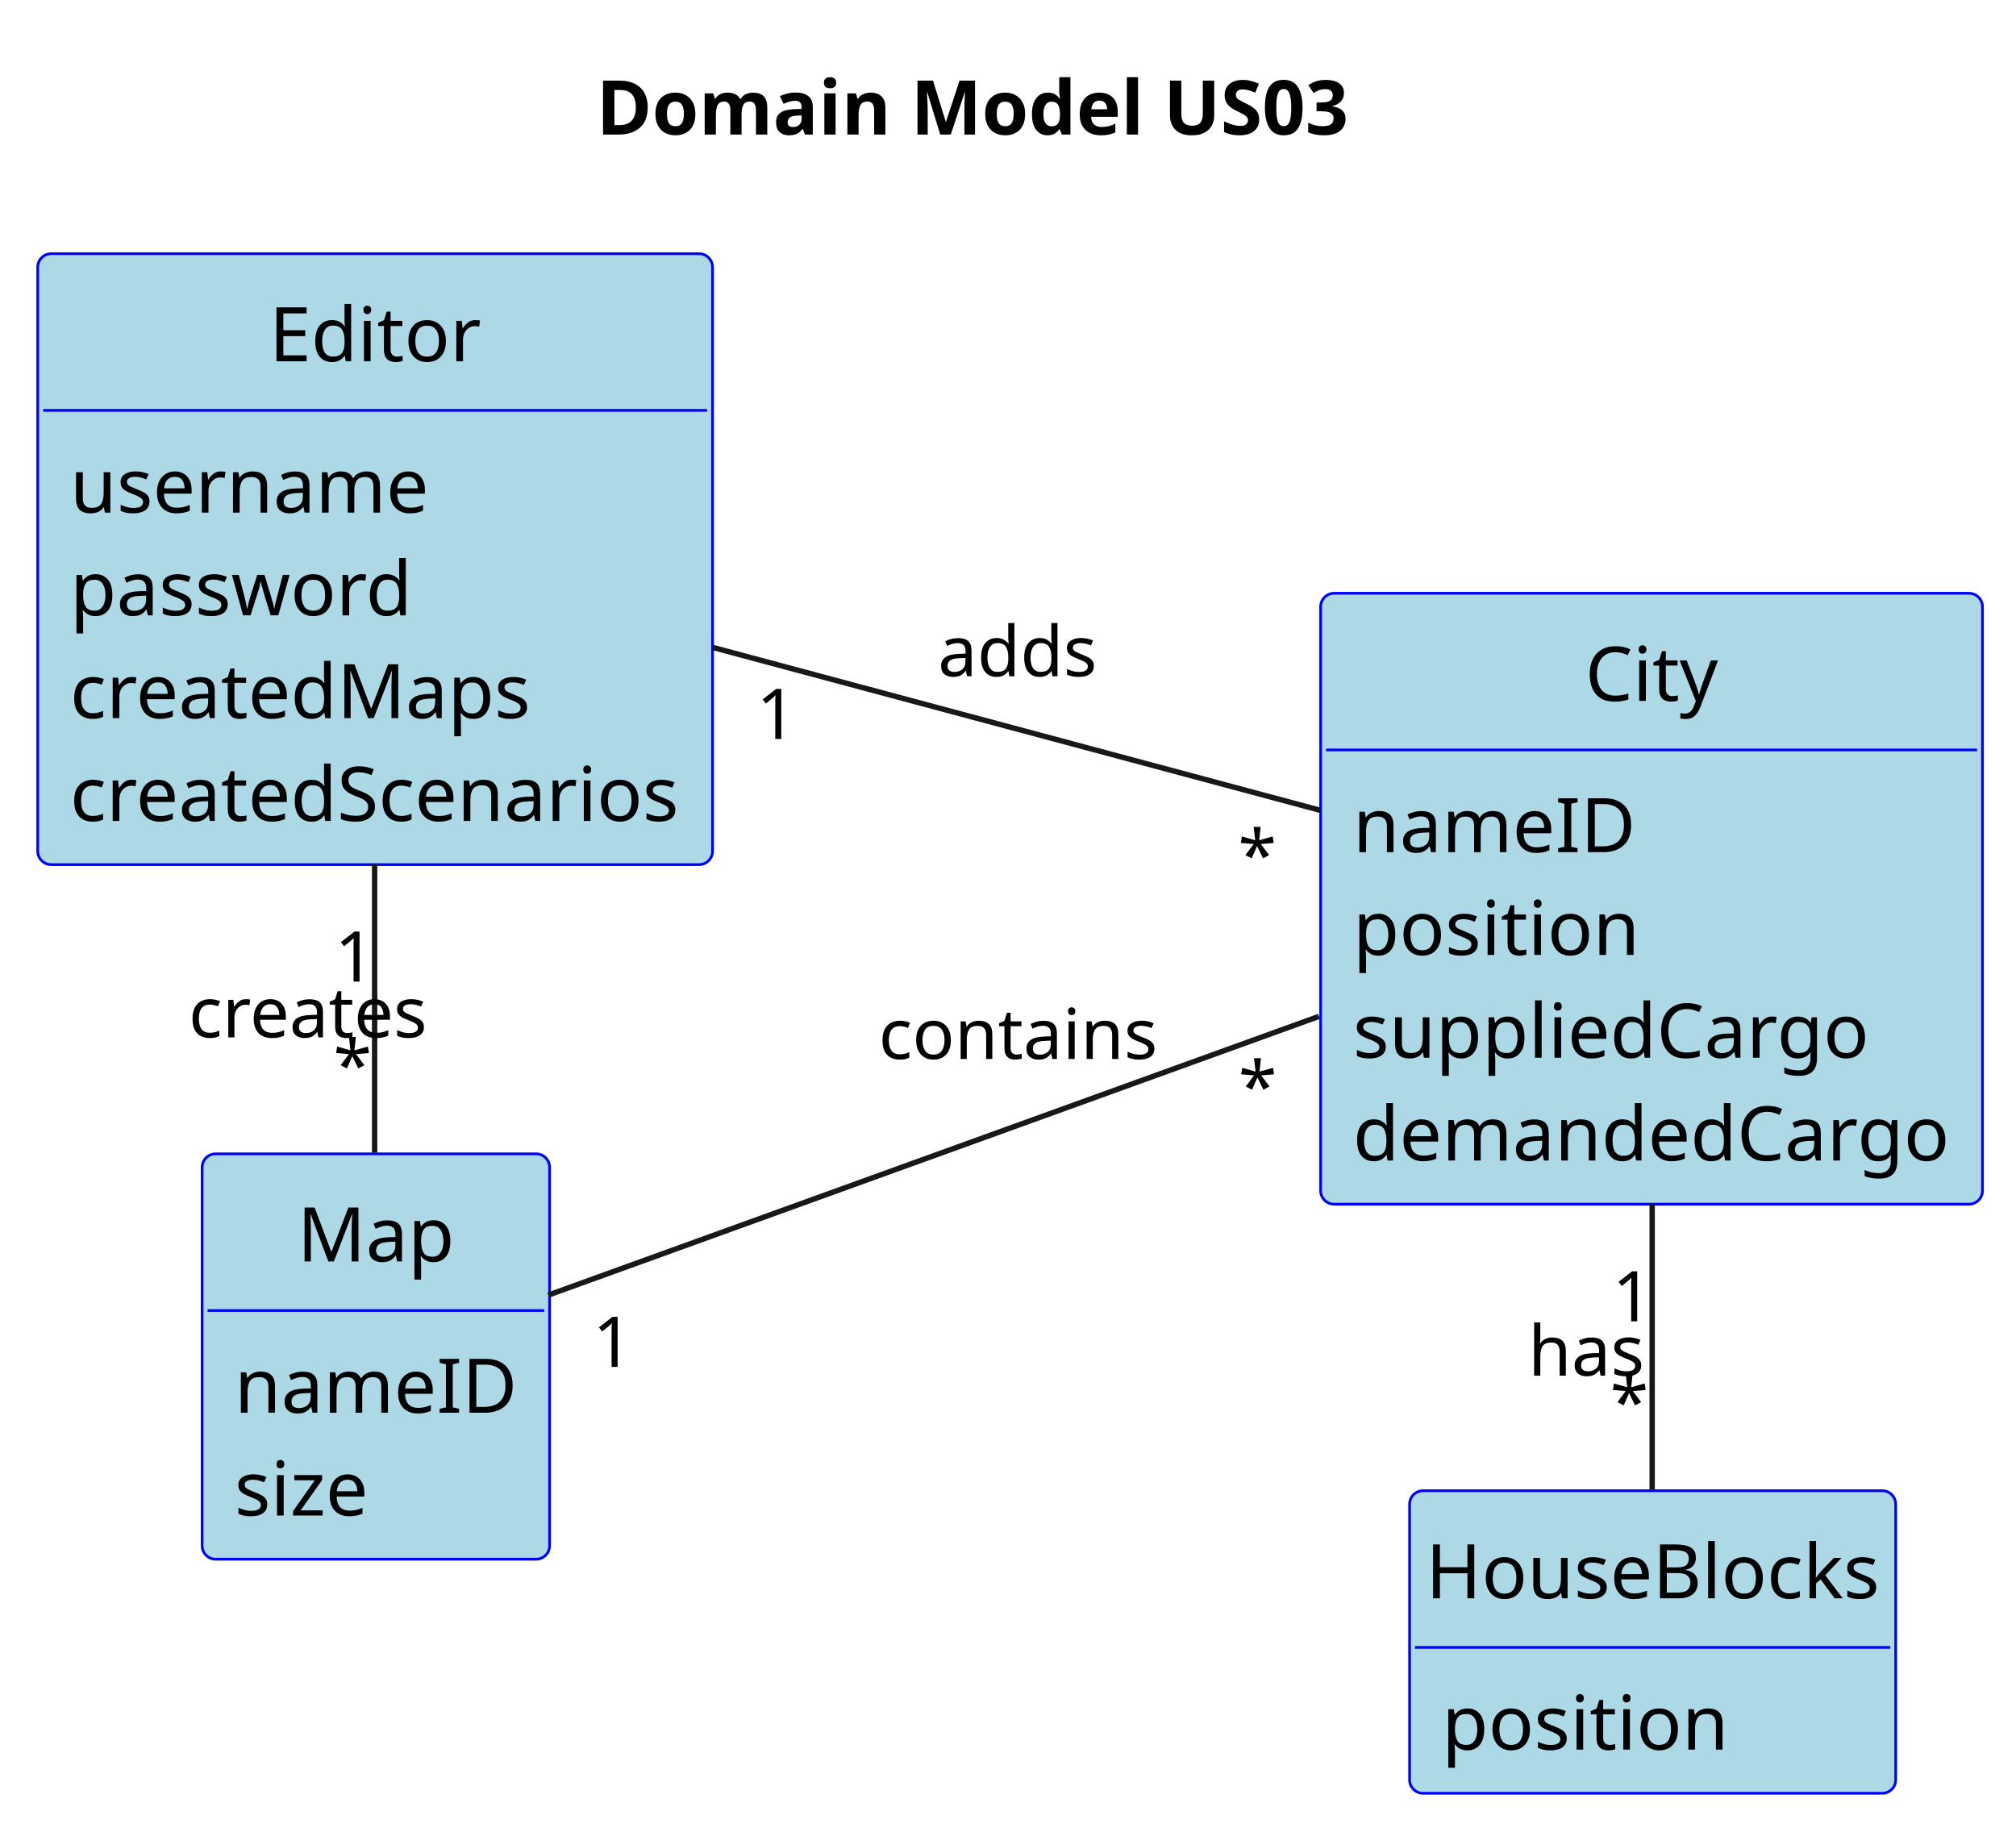
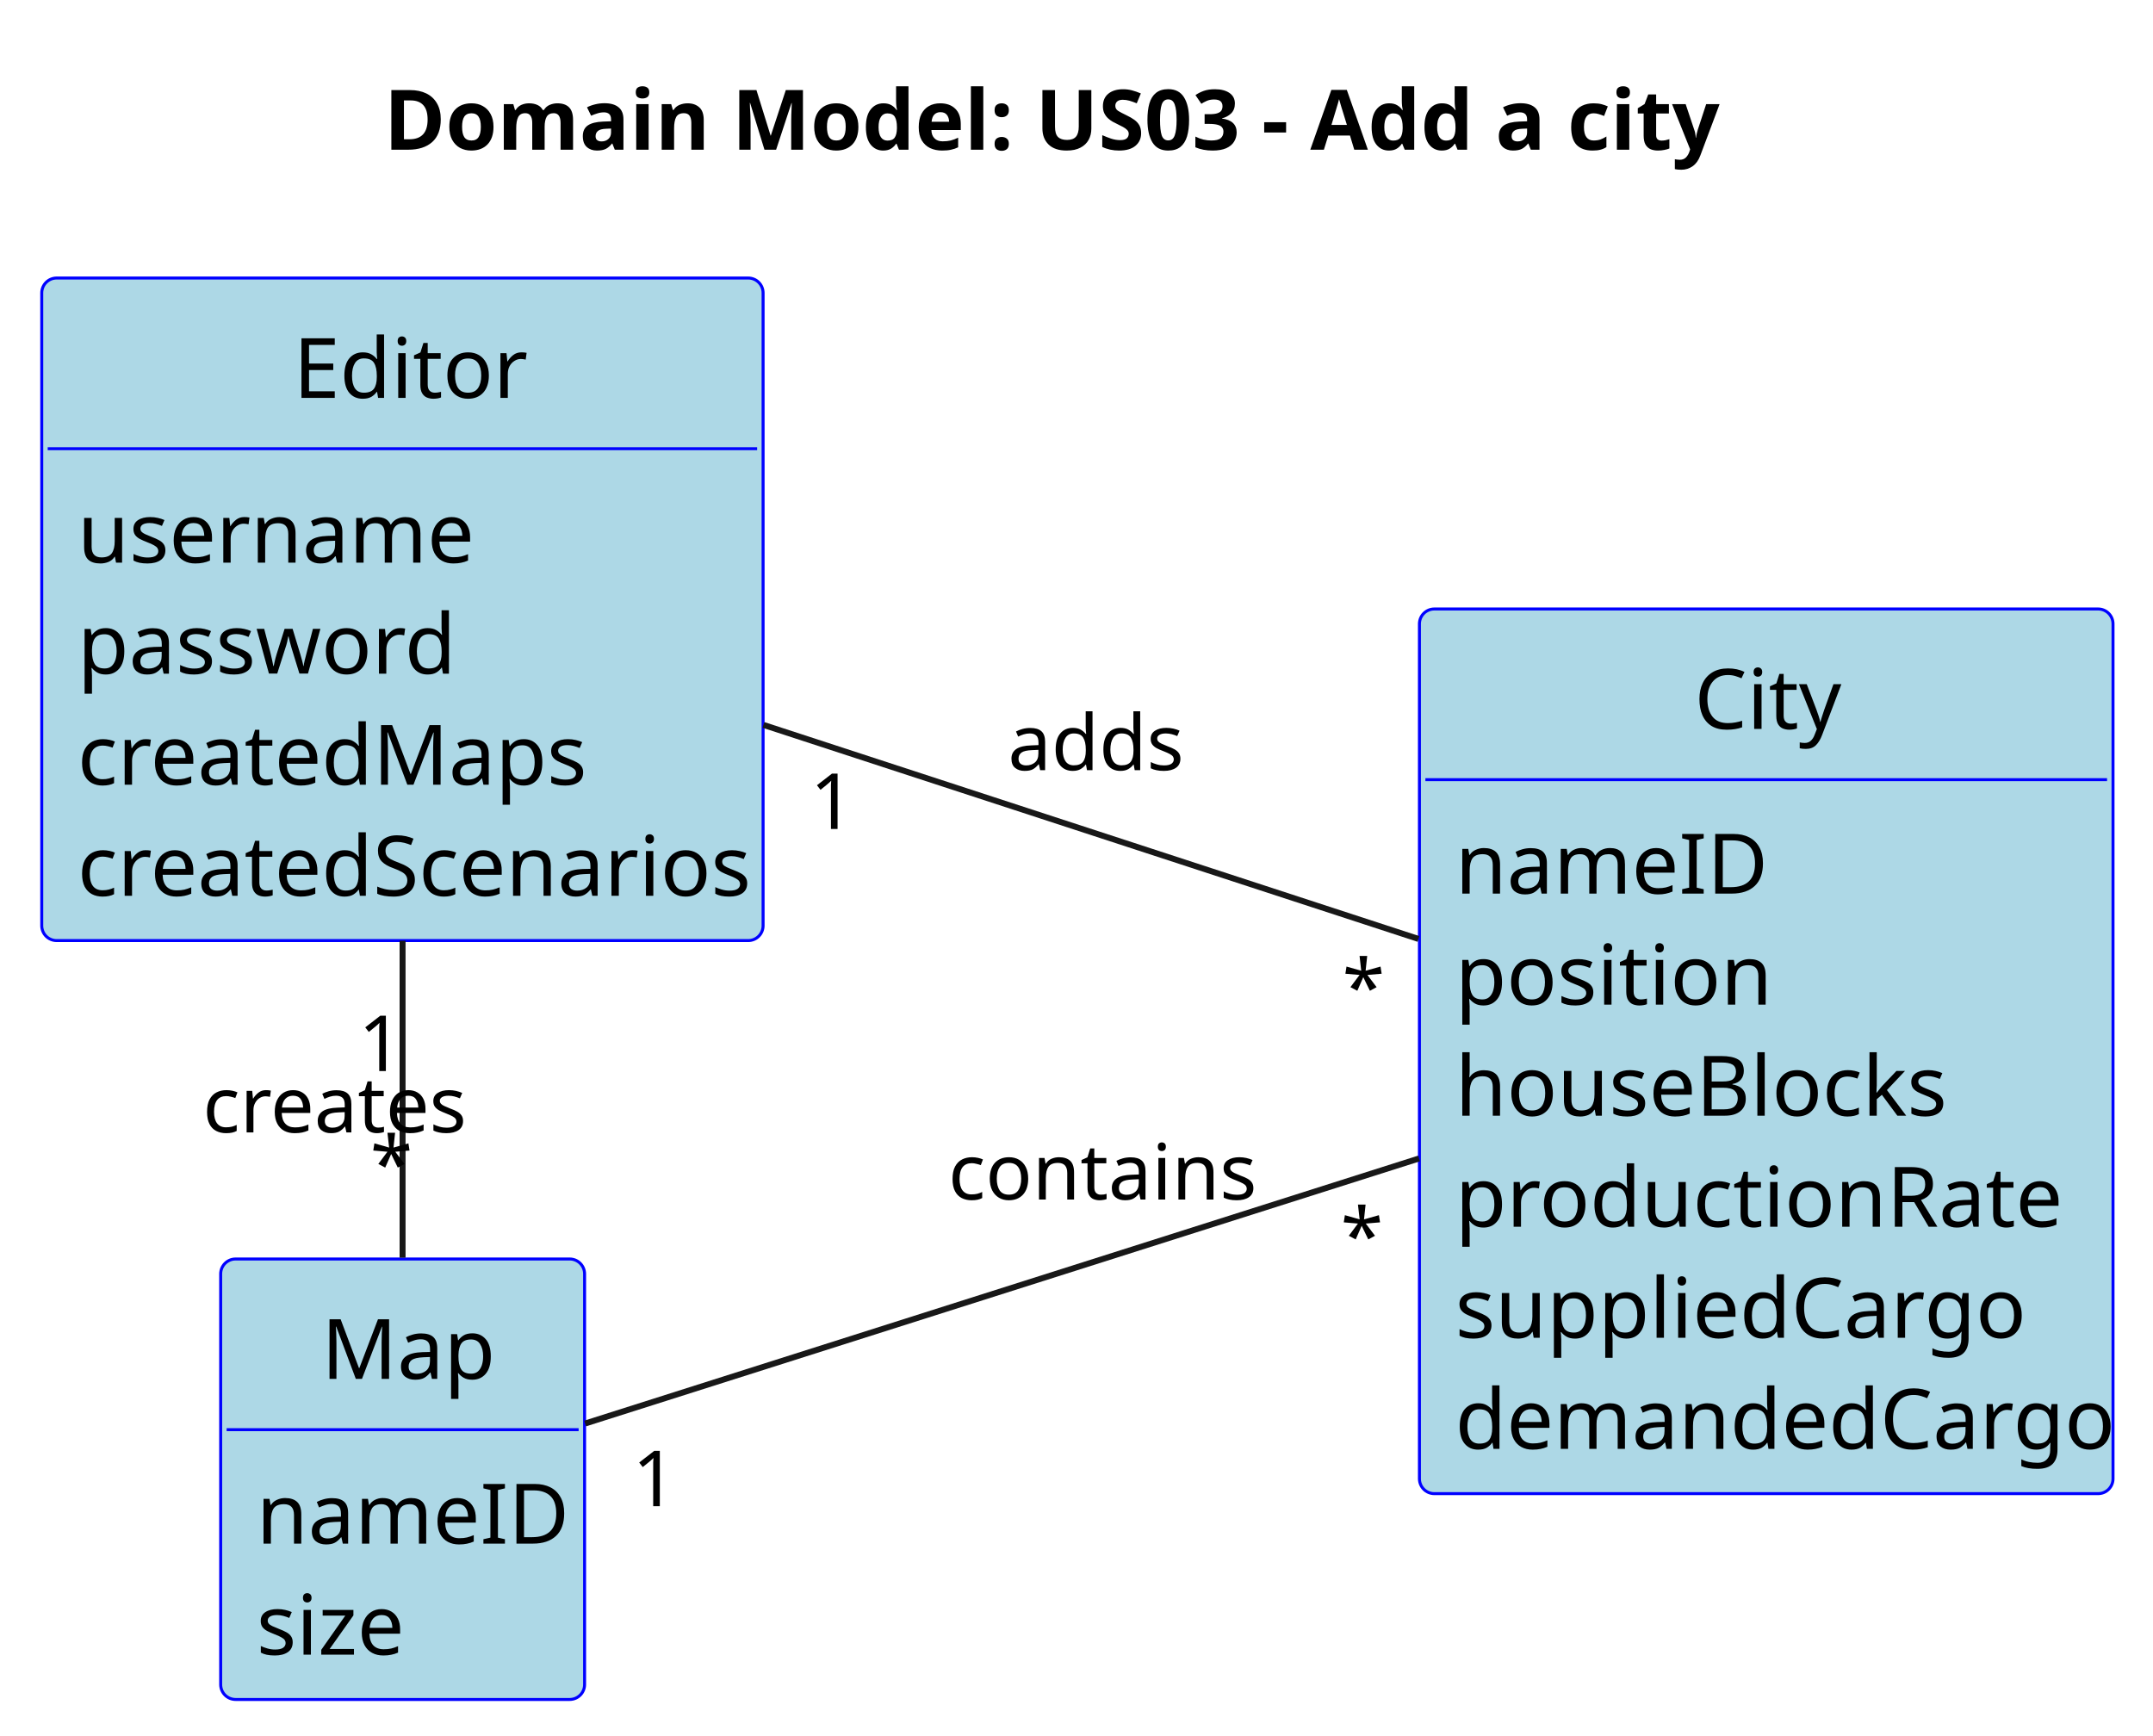
- <svg xmlns="http://www.w3.org/2000/svg" contentStyleType="text/css" height="339px" preserveAspectRatio="none" style="width:374px;height:339px;background:#FFFFFF;" version="1.1" viewBox="0 0 374 339" width="374px" zoomAndPan="magnify">
+ <svg xmlns="http://www.w3.org/2000/svg" contentStyleType="text/css" height="291px" preserveAspectRatio="none" style="width:361px;height:291px;background:#FFFFFF;" version="1.1" viewBox="0 0 361 291" width="361px" zoomAndPan="magnify">
  <defs />
  <g>
-     <text fill="#000000" font-family="sans-serif" font-size="14" font-weight="bold" lengthAdjust="spacing" textLength="139.565" x="110.608" y="24.966">Domain Model US03</text>
+     <text fill="#000000" font-family="sans-serif" font-size="14" font-weight="bold" lengthAdjust="spacing" textLength="218.586" x="64.355" y="25.107">Domain Model: US03 - Add a city</text>
    <g id="elem_Editor">
-       <rect codeLine="18" fill="#ADD8E6" height="113.34" id="Editor" rx="2.5" ry="2.5" style="stroke:#0000FF;stroke-width:0.5;" width="125.19" x="7" y="47.068" />
-       <text fill="#000000" font-family="sans-serif" font-size="14" lengthAdjust="spacing" textLength="39.312" x="49.939" y="67.034">Editor</text>
-       <line style="stroke:#0000FF;stroke-width:0.5;" x1="8" x2="131.19" y1="76.136" y2="76.136" />
-       <text fill="#000000" font-family="sans-serif" font-size="14" lengthAdjust="spacing" textLength="66.528" x="13" y="95.102">username</text>
-       <text fill="#000000" font-family="sans-serif" font-size="14" lengthAdjust="spacing" textLength="63.742" x="13" y="114.17">password</text>
-       <text fill="#000000" font-family="sans-serif" font-size="14" lengthAdjust="spacing" textLength="85.68" x="13" y="133.238">createdMaps</text>
-       <text fill="#000000" font-family="sans-serif" font-size="14" lengthAdjust="spacing" textLength="113.19" x="13" y="152.305">createdScenarios</text>
+       <rect codeLine="18" fill="#ADD8E6" height="111.106" id="Editor" rx="2.5" ry="2.5" style="stroke:#0000FF;stroke-width:0.5;" width="120.951" x="7" y="46.621" />
+       <text fill="#000000" font-family="sans-serif" font-size="14" lengthAdjust="spacing" textLength="36.572" x="49.19" y="66.728">Editor</text>
+       <line style="stroke:#0000FF;stroke-width:0.5;" x1="8" x2="126.951" y1="75.242" y2="75.242" />
+       <text fill="#000000" font-family="sans-serif" font-size="14" lengthAdjust="spacing" textLength="62.255" x="13" y="94.35">username</text>
+       <text fill="#000000" font-family="sans-serif" font-size="14" lengthAdjust="spacing" textLength="59.917" x="13" y="112.971">password</text>
+       <text fill="#000000" font-family="sans-serif" font-size="14" lengthAdjust="spacing" textLength="80.931" x="13" y="131.592">createdMaps</text>
+       <text fill="#000000" font-family="sans-serif" font-size="14" lengthAdjust="spacing" textLength="108.951" x="13" y="150.213">createdScenarios</text>
    </g>
    <g id="elem_Map">
-       <rect codeLine="25" fill="#ADD8E6" height="75.204" id="Map" rx="2.5" ry="2.5" style="stroke:#0000FF;stroke-width:0.5;" width="64.458" x="37.5" y="214.068" />
-       <text fill="#000000" font-family="sans-serif" font-size="14" lengthAdjust="spacing" textLength="29.162" x="55.148" y="234.034">Map</text>
-       <line style="stroke:#0000FF;stroke-width:0.5;" x1="38.5" x2="100.958" y1="243.136" y2="243.136" />
-       <text fill="#000000" font-family="sans-serif" font-size="14" lengthAdjust="spacing" textLength="52.458" x="43.5" y="262.102">nameID</text>
-       <text fill="#000000" font-family="sans-serif" font-size="14" lengthAdjust="spacing" textLength="24.794" x="43.5" y="281.17">size</text>
+       <rect codeLine="25" fill="#ADD8E6" height="73.863" id="Map" rx="2.5" ry="2.5" style="stroke:#0000FF;stroke-width:0.5;" width="61.02" x="37" y="211.121" />
+       <text fill="#000000" font-family="sans-serif" font-size="14" lengthAdjust="spacing" textLength="27.234" x="53.893" y="231.228">Map</text>
+       <line style="stroke:#0000FF;stroke-width:0.5;" x1="38" x2="97.02" y1="239.742" y2="239.742" />
+       <text fill="#000000" font-family="sans-serif" font-size="14" lengthAdjust="spacing" textLength="49.02" x="43" y="258.85">nameID</text>
+       <text fill="#000000" font-family="sans-serif" font-size="14" lengthAdjust="spacing" textLength="24.896" x="43" y="277.471">size</text>
    </g>
    <g id="elem_City">
-       <rect codeLine="30" fill="#ADD8E6" height="113.34" id="City" rx="2.5" ry="2.5" style="stroke:#0000FF;stroke-width:0.5;" width="122.782" x="245" y="110.068" />
-       <text fill="#000000" font-family="sans-serif" font-size="14" lengthAdjust="spacing" textLength="24.654" x="294.064" y="130.034">City</text>
-       <line style="stroke:#0000FF;stroke-width:0.5;" x1="246" x2="366.782" y1="139.136" y2="139.136" />
-       <text fill="#000000" font-family="sans-serif" font-size="14" lengthAdjust="spacing" textLength="52.458" x="251" y="158.102">nameID</text>
-       <text fill="#000000" font-family="sans-serif" font-size="14" lengthAdjust="spacing" textLength="53.186" x="251" y="177.17">position</text>
-       <text fill="#000000" font-family="sans-serif" font-size="14" lengthAdjust="spacing" textLength="95.872" x="251" y="196.238">suppliedCargo</text>
-       <text fill="#000000" font-family="sans-serif" font-size="14" lengthAdjust="spacing" textLength="110.782" x="251" y="215.305">demandedCargo</text>
-     </g>
-     <g id="elem_HouseBlocks">
-       <rect codeLine="37" fill="#ADD8E6" height="56.136" id="HouseBlocks" rx="2.5" ry="2.5" style="stroke:#0000FF;stroke-width:0.5;" width="90.182" x="261.5" y="276.568" />
-       <text fill="#000000" font-family="sans-serif" font-size="14" lengthAdjust="spacing" textLength="84.182" x="264.5" y="296.534">HouseBlocks</text>
-       <line style="stroke:#0000FF;stroke-width:0.5;" x1="262.5" x2="350.682" y1="305.636" y2="305.636" />
-       <text fill="#000000" font-family="sans-serif" font-size="14" lengthAdjust="spacing" textLength="53.186" x="267.5" y="324.602">position</text>
+       <rect codeLine="30" fill="#ADD8E6" height="148.348" id="City" rx="2.5" ry="2.5" style="stroke:#0000FF;stroke-width:0.5;" width="116.296" x="238" y="102.121" />
+       <text fill="#000000" font-family="sans-serif" font-size="14" lengthAdjust="spacing" textLength="24.11" x="284.093" y="122.228">City</text>
+       <line style="stroke:#0000FF;stroke-width:0.5;" x1="239" x2="353.296" y1="130.742" y2="130.742" />
+       <text fill="#000000" font-family="sans-serif" font-size="14" lengthAdjust="spacing" textLength="49.02" x="244" y="149.85">nameID</text>
+       <text fill="#000000" font-family="sans-serif" font-size="14" lengthAdjust="spacing" textLength="48.255" x="244" y="168.471">position</text>
+       <text fill="#000000" font-family="sans-serif" font-size="14" lengthAdjust="spacing" textLength="79.379" x="244" y="187.092">houseBlocks</text>
+       <text fill="#000000" font-family="sans-serif" font-size="14" lengthAdjust="spacing" textLength="94.951" x="244" y="205.713">productionRate</text>
+       <text fill="#000000" font-family="sans-serif" font-size="14" lengthAdjust="spacing" textLength="90.282" x="244" y="224.334">suppliedCargo</text>
+       <text fill="#000000" font-family="sans-serif" font-size="14" lengthAdjust="spacing" textLength="104.296" x="244" y="242.955">demandedCargo</text>
    </g>
    <g id="link_Map_City">
-       <path codeLine="43" d="M101.71,240.278 C138.04,227.138 198.9,205.128 244.68,188.568 " fill="none" id="Map-City" style="stroke:#181818;stroke-width:1.0;" />
-       <text fill="#000000" font-family="sans-serif" font-size="13" lengthAdjust="spacing" textLength="51.74" x="163" y="196.465">contains</text>
-       <text fill="#000000" font-family="sans-serif" font-size="13" lengthAdjust="spacing" textLength="7.436" x="109.965" y="253.588">1</text>
-       <text fill="#000000" font-family="sans-serif" font-size="13" lengthAdjust="spacing" textLength="7.163" x="229.742" y="206.204">*</text>
-     </g>
-     <g id="link_City_HouseBlocks">
-       <path codeLine="45" d="M306.5,223.278 C306.5,241.548 306.5,261.008 306.5,276.308 " fill="none" id="City-HouseBlocks" style="stroke:#181818;stroke-width:1.0;" />
-       <text fill="#000000" font-family="sans-serif" font-size="13" lengthAdjust="spacing" textLength="21.554" x="283.5" y="255.215">has</text>
-       <text fill="#000000" font-family="sans-serif" font-size="13" lengthAdjust="spacing" textLength="7.436" x="299.113" y="245.145">1</text>
-       <text fill="#000000" font-family="sans-serif" font-size="13" lengthAdjust="spacing" textLength="7.163" x="298.688" y="264.77">*</text>
+       <path codeLine="43" d="M98.11,238.711 C133.49,227.461 193.46,208.401 237.94,194.261 " fill="none" id="Map-City" style="stroke:#181818;stroke-width:1.0;" />
+       <text fill="#000000" font-family="sans-serif" font-size="13" lengthAdjust="spacing" textLength="48.42" x="159" y="201.149">contains</text>
+       <text fill="#000000" font-family="sans-serif" font-size="13" lengthAdjust="spacing" textLength="7.23" x="106.022" y="252.578">1</text>
+       <text fill="#000000" font-family="sans-serif" font-size="13" lengthAdjust="spacing" textLength="5.059" x="224.786" y="211.865">*</text>
    </g>
    <g id="link_Editor_City">
-       <path codeLine="47" d="M132.24,120.118 C167.06,129.458 210.37,141.068 244.98,150.348 " fill="none" id="Editor-City" style="stroke:#181818;stroke-width:1.0;" />
-       <text fill="#000000" font-family="sans-serif" font-size="13" lengthAdjust="spacing" textLength="29.51" x="174" y="125.465">adds</text>
-       <text fill="#000000" font-family="sans-serif" font-size="13" lengthAdjust="spacing" textLength="7.436" x="140.328" y="137.09">1</text>
-       <text fill="#000000" font-family="sans-serif" font-size="13" lengthAdjust="spacing" textLength="7.163" x="229.674" y="163.279">*</text>
+       <path codeLine="45" d="M128.01,121.561 C161.96,132.651 204.29,146.481 237.84,157.451 " fill="none" id="Editor-City" style="stroke:#181818;stroke-width:1.0;" />
+       <text fill="#000000" font-family="sans-serif" font-size="13" lengthAdjust="spacing" textLength="28.19" x="169" y="129.149">adds</text>
+       <text fill="#000000" font-family="sans-serif" font-size="13" lengthAdjust="spacing" textLength="7.23" x="135.828" y="139.006">1</text>
+       <text fill="#000000" font-family="sans-serif" font-size="13" lengthAdjust="spacing" textLength="5.059" x="225.053" y="170.173">*</text>
    </g>
    <g id="link_Editor_Map">
-       <path codeLine="48" d="M69.5,160.248 C69.5,178.188 69.5,197.568 69.5,213.838 " fill="none" id="Editor-Map" style="stroke:#181818;stroke-width:1.0;" />
-       <text fill="#000000" font-family="sans-serif" font-size="13" lengthAdjust="spacing" textLength="44.486" x="35" y="192.465">creates</text>
-       <text fill="#000000" font-family="sans-serif" font-size="13" lengthAdjust="spacing" textLength="7.436" x="62.089" y="182.111">1</text>
-       <text fill="#000000" font-family="sans-serif" font-size="13" lengthAdjust="spacing" textLength="7.163" x="61.828" y="202.258">*</text>
+       <path codeLine="46" d="M67.5,157.751 C67.5,175.531 67.5,194.761 67.5,210.901 " fill="none" id="Editor-Map" style="stroke:#181818;stroke-width:1.0;" />
+       <text fill="#000000" font-family="sans-serif" font-size="13" lengthAdjust="spacing" textLength="42.631" x="34" y="189.899">creates</text>
+       <text fill="#000000" font-family="sans-serif" font-size="13" lengthAdjust="spacing" textLength="7.23" x="60.09" y="179.607">1</text>
+       <text fill="#000000" font-family="sans-serif" font-size="13" lengthAdjust="spacing" textLength="5.059" x="62.058" y="199.824">*</text>
    </g>
  </g>
</svg>
